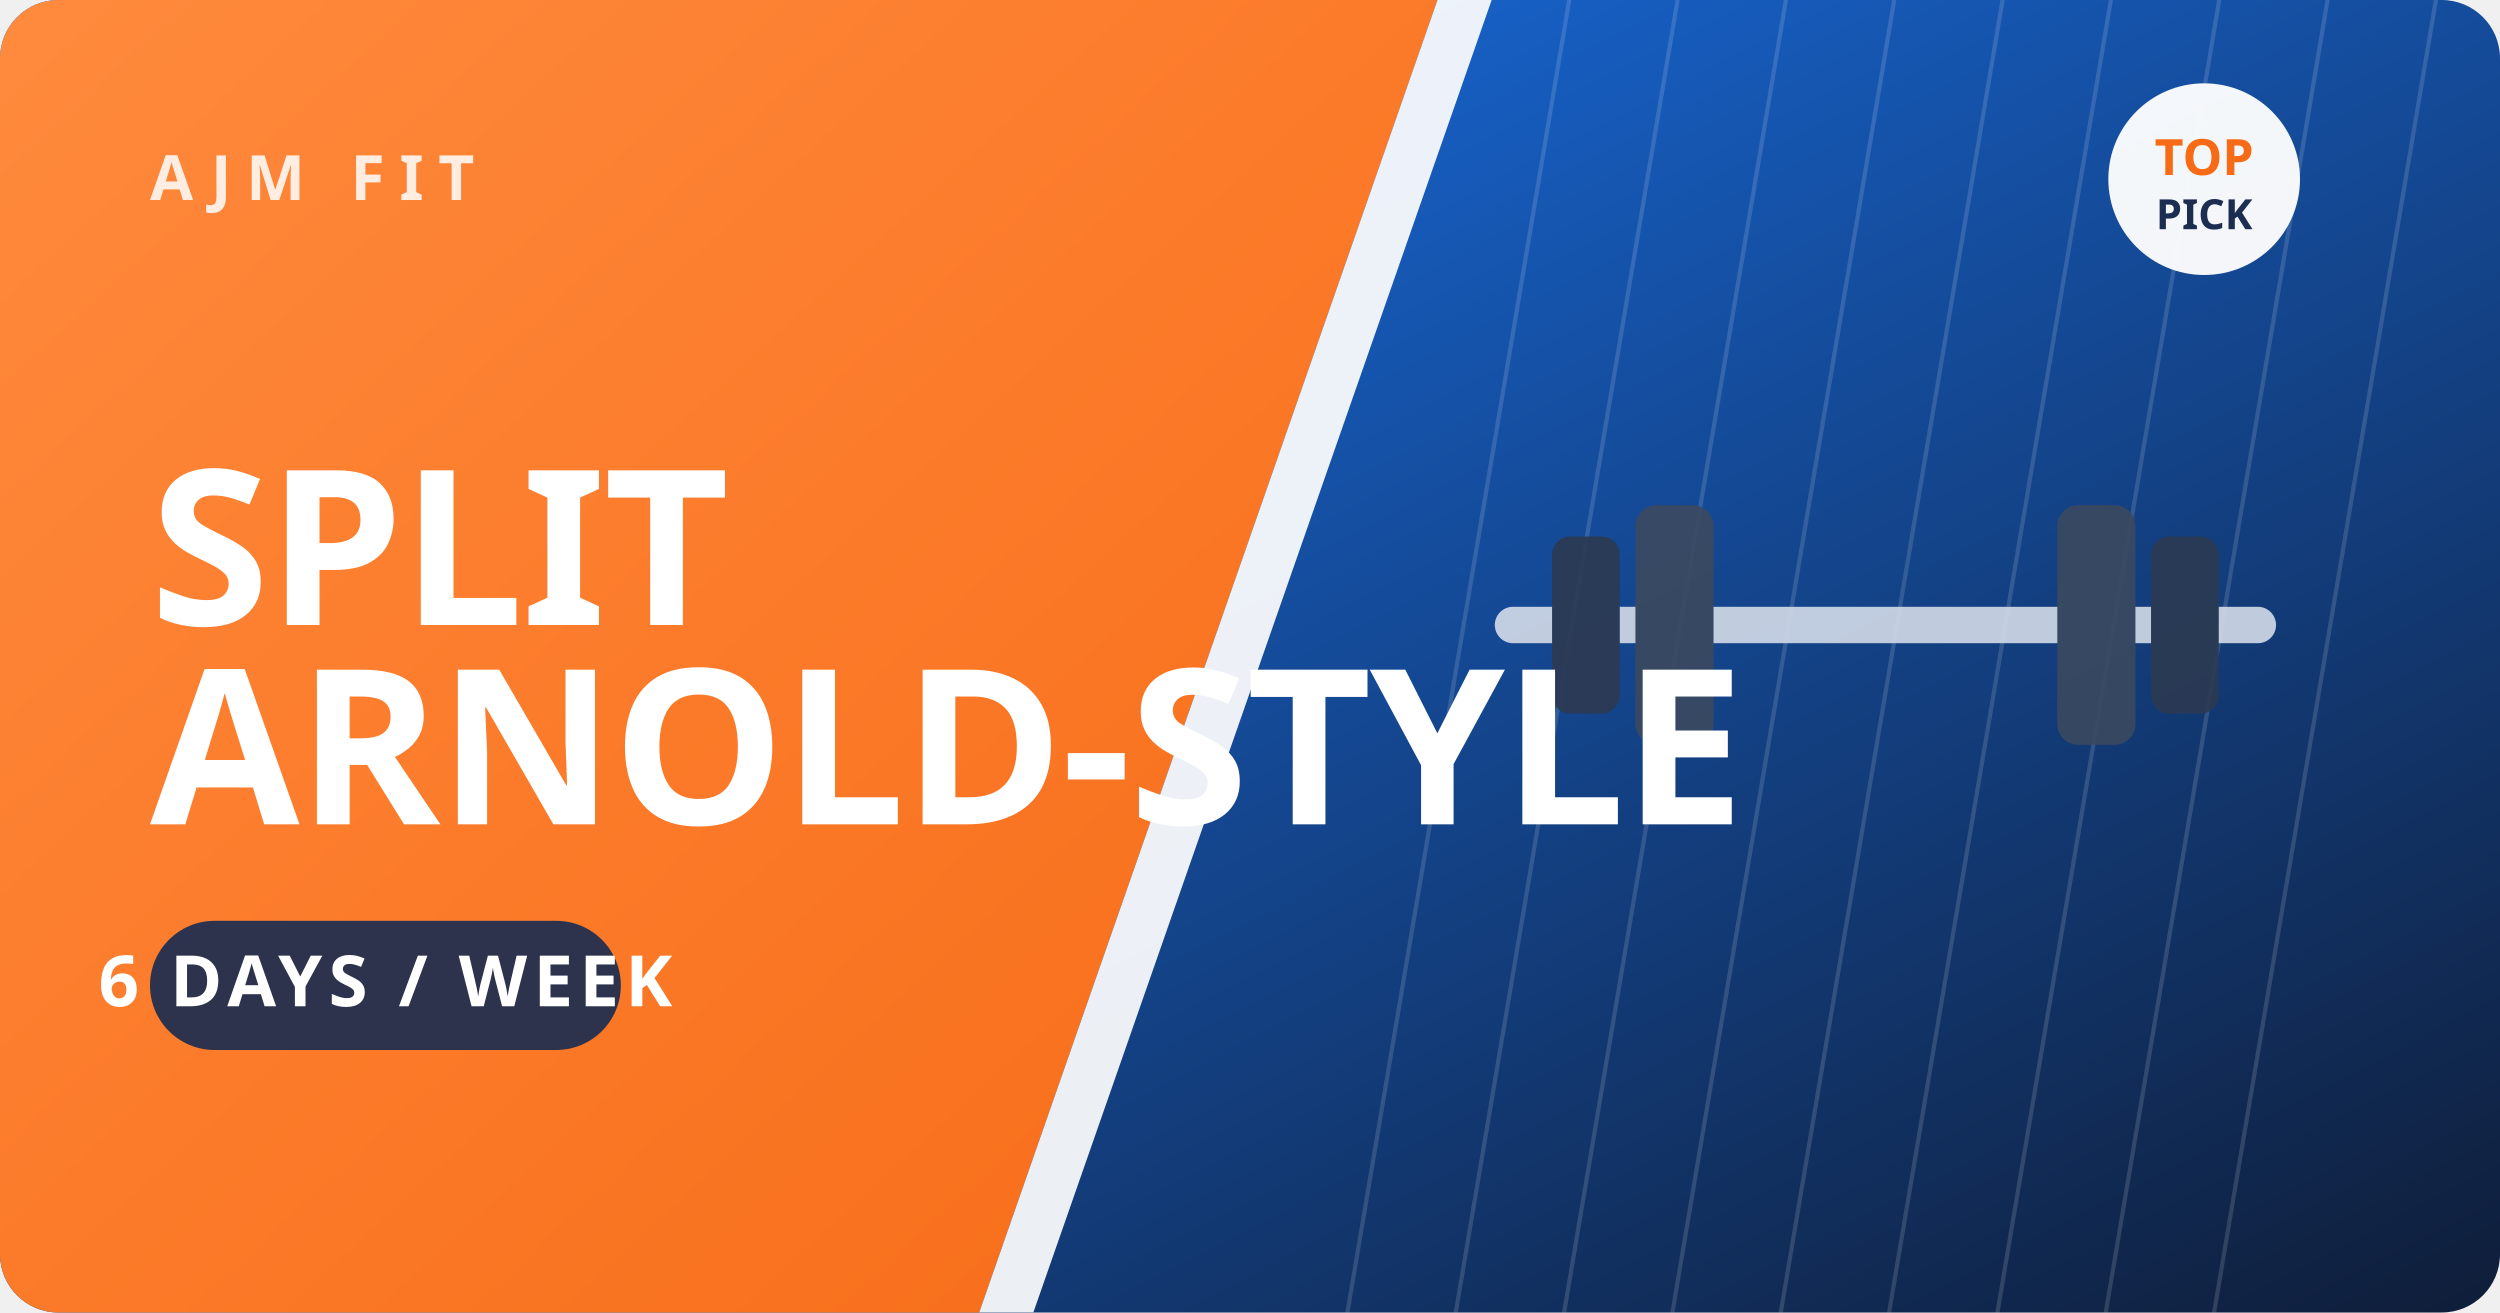
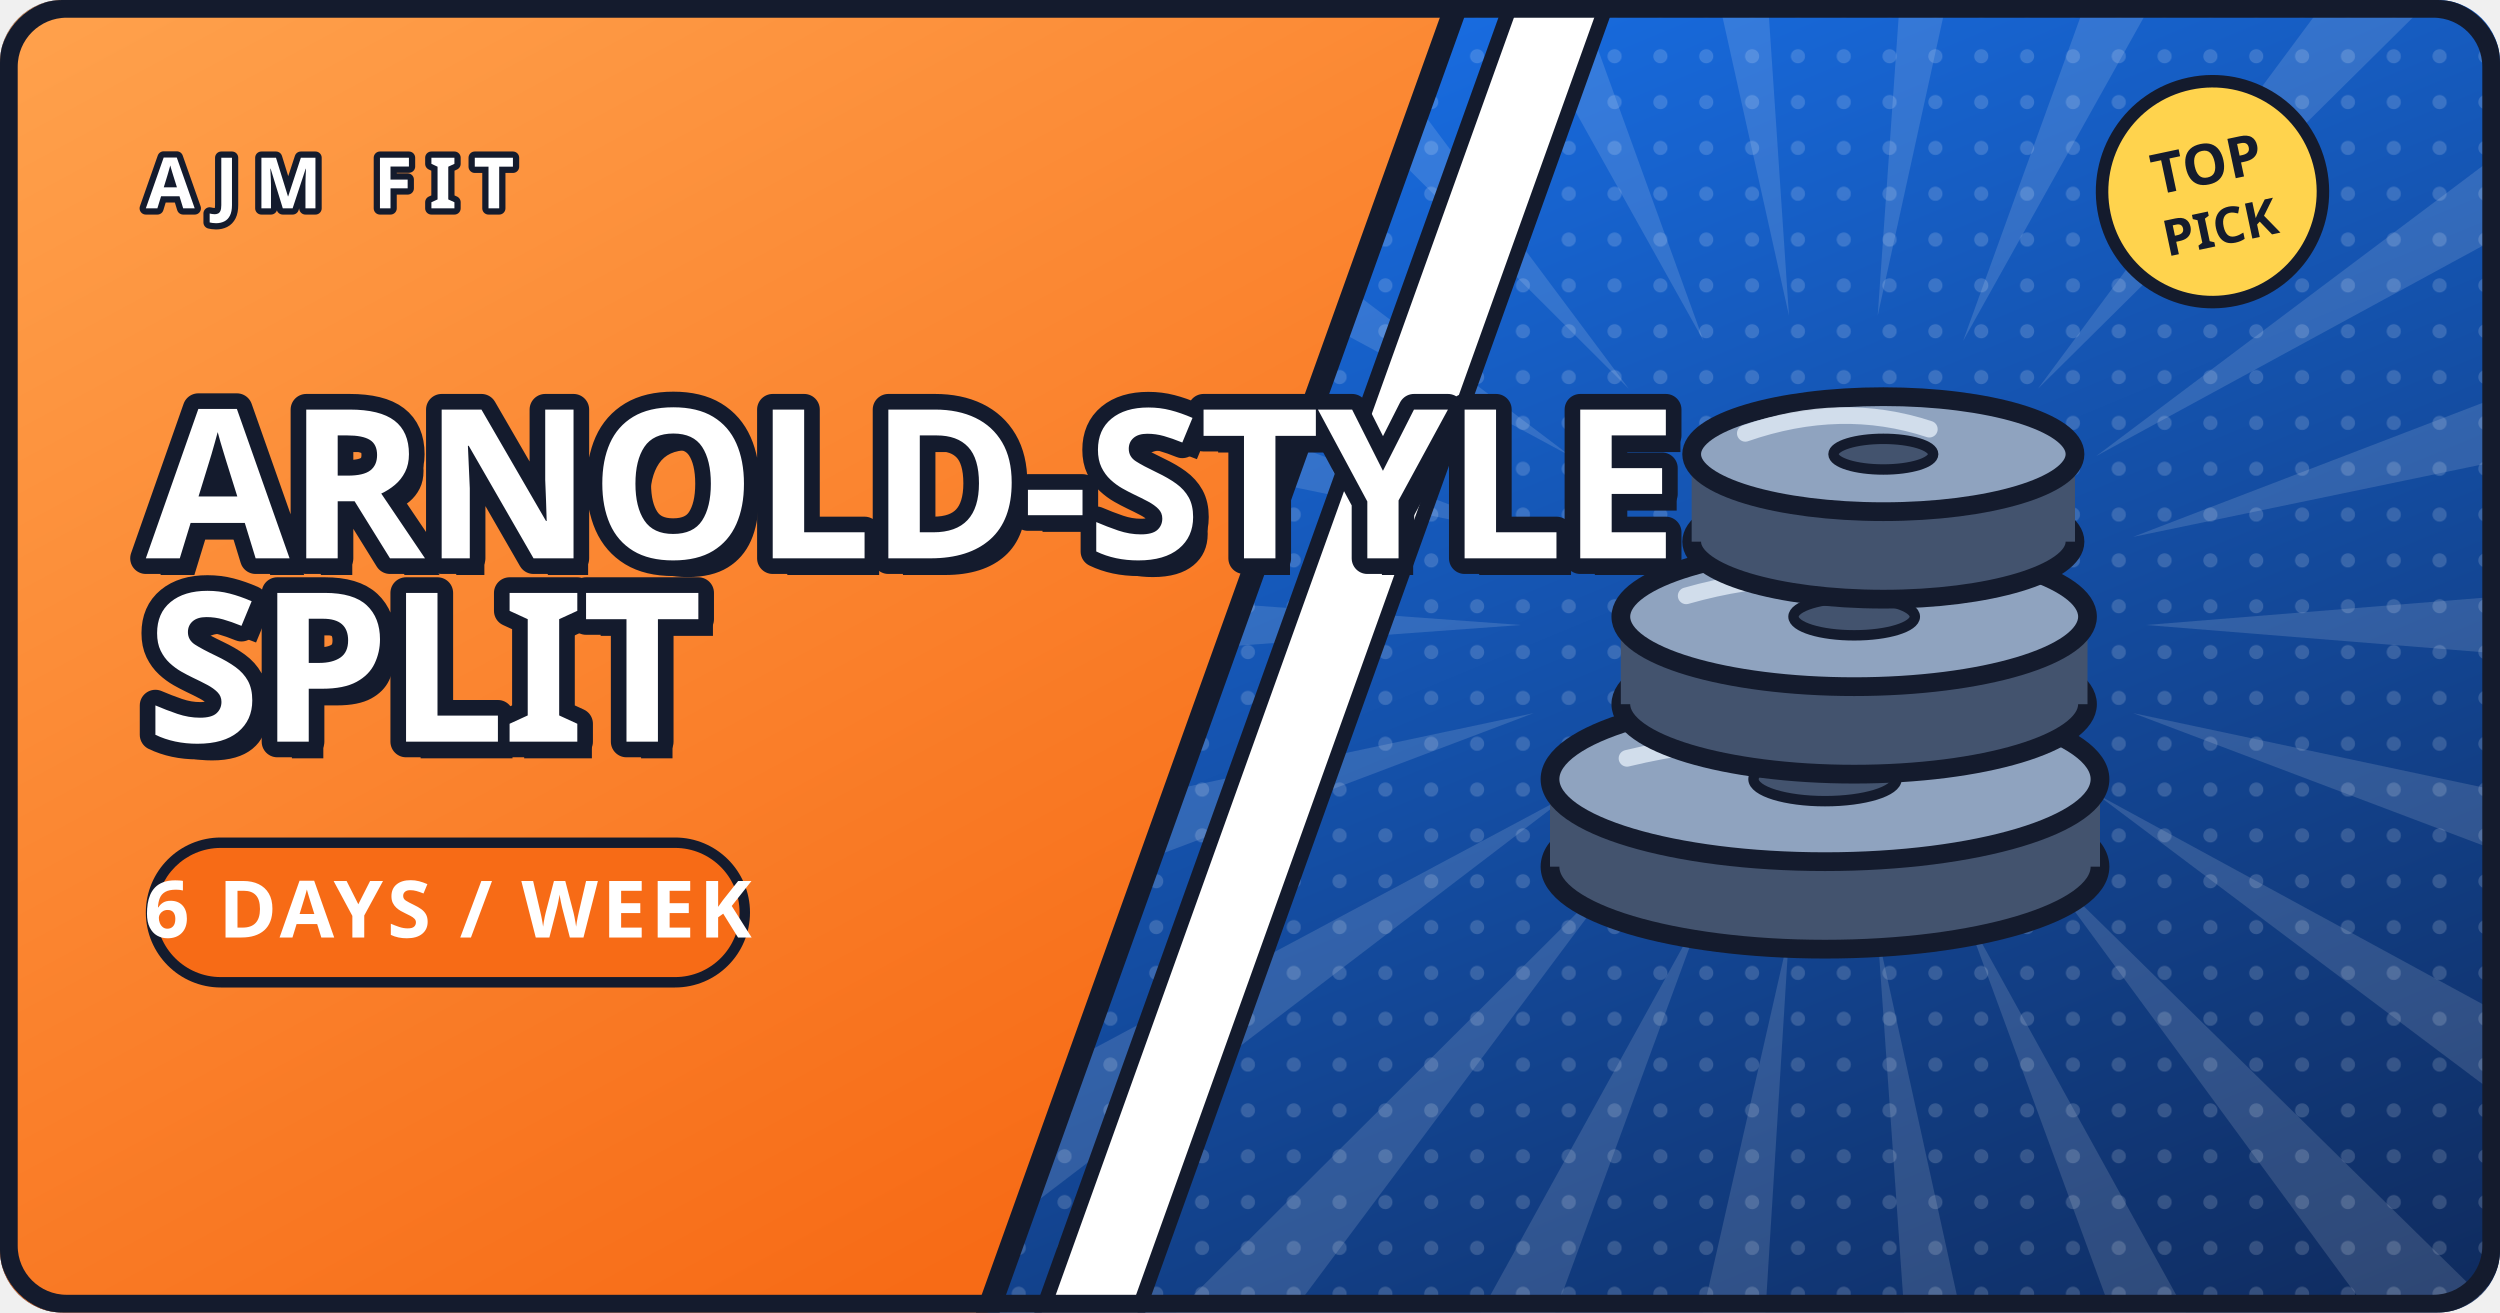
<svg xmlns="http://www.w3.org/2000/svg" viewBox="0 0 1200 630" width="1200" height="630" role="img" aria-label="Arnold-Style Split (6-day)">
  <defs>
-     <linearGradient id="o" x1="0" y1="0" x2="1" y2="1">
-       <stop offset="0" stop-color="#ff8a3d" />
+     <linearGradient id="o" x1="0" y1="0" x2="0.6" y2="1">
+       <stop offset="0" stop-color="#FFA24D" />
      <stop offset="1" stop-color="#F76B16" />
    </linearGradient>
-     <linearGradient id="b" x1="0" y1="0" x2="1" y2="1">
+     <linearGradient id="b" x1="0.2" y1="0" x2="1" y2="1">
      <stop offset="0" stop-color="#1A7BFF" />
-       <stop offset="1" stop-color="#0f1d38" />
+       <stop offset="1" stop-color="#0f2a5c" />
    </linearGradient>
+     <pattern id="dots" width="22" height="22" patternUnits="userSpaceOnUse">
+       <circle cx="5" cy="5" r="3.4" fill="#fff" opacity="0.16" />
+     </pattern>
    <clipPath id="card">
-       <rect width="1200" height="630" rx="28" />
+       <rect width="1200" height="630" rx="30" />
    </clipPath>
  </defs>
  <g clip-path="url(#card)">
    <rect width="1200" height="630" fill="url(#b)" />
-     <path d="M0 0 H690 L470 630 H0 Z" fill="url(#o)" />
-     <path d="M690 0 L716 0 L496 630 L470 630 Z" fill="#ffffff" opacity="0.92" />
-     <g opacity="0.14" fill="none" stroke="#fff" stroke-width="2">
-       <line x1="760" y1="-40" x2="640" y2="670" />
-       <line x1="812" y1="-40" x2="692" y2="670" />
-       <line x1="864" y1="-40" x2="744" y2="670" />
-       <line x1="916" y1="-40" x2="796" y2="670" />
-       <line x1="968" y1="-40" x2="848" y2="670" />
-       <line x1="1020" y1="-40" x2="900" y2="670" />
-       <line x1="1072" y1="-40" x2="952" y2="670" />
-       <line x1="1124" y1="-40" x2="1004" y2="670" />
-       <line x1="1176" y1="-40" x2="1056" y2="670" />
+     <rect width="1200" height="630" fill="url(#dots)" />
+     <g transform="translate(880,300)">
+       <path d="M150.0 0.0 L469.3 25.8 L469.3 -25.8 Z" fill="#fff" opacity="0.13" />
+       <path d="M143.9 42.3 L509.0 180.4 L525.7 123.4 Z" fill="#fff" opacity="0.13" />
+       <path d="M126.2 81.1 L494.3 357.5 L530.5 301.1 Z" fill="#fff" opacity="0.13" />
+       <path d="M98.2 113.4 L287.8 371.6 L326.8 337.7 Z" fill="#fff" opacity="0.13" />
+       <path d="M62.3 136.4 L197.0 502.8 L251.0 478.1 Z" fill="#fff" opacity="0.13" />
+       <path d="M21.3 148.5 L53.5 607.7 L119.9 598.1 Z" fill="#fff" opacity="0.13" />
+       <path d="M-21.3 148.5 L-92.4 460.8 L-41.2 468.2 Z" fill="#fff" opacity="0.13" />
+       <path d="M-62.3 136.4 L-251.0 478.1 L-197.0 502.8 Z" fill="#fff" opacity="0.13" />
+       <path d="M-98.2 113.4 L-424.2 438.4 L-373.5 482.3 Z" fill="#fff" opacity="0.13" />
+       <path d="M-126.2 81.1 L-408.8 232.0 L-380.8 275.5 Z" fill="#fff" opacity="0.13" />
+       <path d="M-143.9 42.3 L-525.7 123.4 L-509.0 180.4 Z" fill="#fff" opacity="0.13" />
+       <path d="M-150.0 0.0 L-609.1 -33.5 L-609.1 33.5 Z" fill="#fff" opacity="0.13" />
+       <path d="M-143.9 -42.3 L-443.0 -157.0 L-457.6 -107.4 Z" fill="#fff" opacity="0.13" />
+       <path d="M-126.2 -81.1 L-437.5 -316.5 L-469.6 -266.5 Z" fill="#fff" opacity="0.13" />
+       <path d="M-98.2 -113.4 L-373.5 -482.3 L-424.2 -438.4 Z" fill="#fff" opacity="0.13" />
+       <path d="M-62.3 -136.4 L-171.4 -437.6 L-218.5 -416.1 Z" fill="#fff" opacity="0.13" />
+       <path d="M-21.3 -148.5 L-47.4 -537.9 L-106.1 -529.5 Z" fill="#fff" opacity="0.13" />
+       <path d="M21.3 -148.5 L119.9 -598.1 L53.5 -607.7 Z" fill="#fff" opacity="0.13" />
+       <path d="M62.3 -136.4 L218.5 -416.1 L171.4 -437.6 Z" fill="#fff" opacity="0.13" />
+       <path d="M98.2 -113.4 L375.5 -388.0 L330.7 -426.9 Z" fill="#fff" opacity="0.13" />
+       <path d="M126.2 -81.1 L530.5 -301.1 L494.3 -357.5 Z" fill="#fff" opacity="0.13" />
+       <path d="M143.9 -42.3 L457.6 -107.4 L443.0 -157.0 Z" fill="#fff" opacity="0.13" />
    </g>
-     <g transform="translate(905,300) scale(1.25)" opacity="0.92">
-       <rect x="-150" y="-7" width="300" height="14" rx="7" fill="#cfd8e6" />
-       <rect x="-128" y="-34" width="26" height="68" rx="7" fill="#2b3a52" />
-       <rect x="-96" y="-46" width="30" height="92" rx="8" fill="#39495f" />
-       <rect x="66" y="-46" width="30" height="92" rx="8" fill="#39495f" />
-       <rect x="102" y="-34" width="26" height="68" rx="7" fill="#2b3a52" />
+     <path d="M0 0 H700 L474 630 H0 Z" fill="url(#o)" />
+     <path d="M700 0 L474 630" fill="none" stroke="#141b2d" stroke-width="11" stroke-linejoin="round" stroke-linecap="round" />
+     <path d="M726 0 L500 630 L546 630 L772 0 Z" fill="#fff" stroke="#141b2d" stroke-width="7" stroke-linejoin="round" stroke-linecap="round" />
+     <g transform="translate(890,300)">
+       <g transform="translate(0,20)">
+         <g transform="translate(-14,70)">
+           <ellipse cx="0" cy="26" rx="132" ry="39.6" fill="#43536e" stroke="#141b2d" stroke-width="9" stroke-linejoin="round" stroke-linecap="round" />
+           <rect x="-132" y="-16" width="264" height="42" fill="#43536e" stroke="#141b2d" stroke-width="0" stroke-linejoin="round" stroke-linecap="round" />
+           <ellipse cx="0" cy="-16" rx="132" ry="39.6" fill="#8FA3BF" stroke="#141b2d" stroke-width="9" stroke-linejoin="round" stroke-linecap="round" />
+           <ellipse cx="0" cy="-16" rx="34.32" ry="10.56" fill="#43536e" stroke="#141b2d" stroke-width="5" stroke-linejoin="round" stroke-linecap="round" />
+           <path d="M-95.04 -26 q 66 -16 126.72 -2" fill="none" stroke="#D8E3F0" stroke-width="8" stroke-linecap="round" opacity="0.9" />
+         </g>
+         <g transform="translate(0,-8)">
+           <ellipse cx="0" cy="26" rx="112" ry="33.6" fill="#43536e" stroke="#141b2d" stroke-width="9" stroke-linejoin="round" stroke-linecap="round" />
+           <rect x="-112" y="-16" width="224" height="42" fill="#43536e" stroke="#141b2d" stroke-width="0" stroke-linejoin="round" stroke-linecap="round" />
+           <ellipse cx="0" cy="-16" rx="112" ry="33.6" fill="#8FA3BF" stroke="#141b2d" stroke-width="9" stroke-linejoin="round" stroke-linecap="round" />
+           <ellipse cx="0" cy="-16" rx="29.12" ry="8.96" fill="#43536e" stroke="#141b2d" stroke-width="5" stroke-linejoin="round" stroke-linecap="round" />
+           <path d="M-80.64 -26 q 56 -16 107.52 -2" fill="none" stroke="#D8E3F0" stroke-width="8" stroke-linecap="round" opacity="0.9" />
+         </g>
+         <g transform="translate(14,-86)">
+           <ellipse cx="0" cy="26" rx="92" ry="27.6" fill="#43536e" stroke="#141b2d" stroke-width="9" stroke-linejoin="round" stroke-linecap="round" />
+           <rect x="-92" y="-16" width="184" height="42" fill="#43536e" stroke="#141b2d" stroke-width="0" stroke-linejoin="round" stroke-linecap="round" />
+           <ellipse cx="0" cy="-16" rx="92" ry="27.6" fill="#8FA3BF" stroke="#141b2d" stroke-width="9" stroke-linejoin="round" stroke-linecap="round" />
+           <ellipse cx="0" cy="-16" rx="23.92" ry="7.36" fill="#43536e" stroke="#141b2d" stroke-width="5" stroke-linejoin="round" stroke-linecap="round" />
+           <path d="M-66.24 -26 q 46 -16 88.32 -2" fill="none" stroke="#D8E3F0" stroke-width="8" stroke-linecap="round" opacity="0.9" />
+         </g>
+       </g>
    </g>
-     <text x="72" y="300" font-family="'Barlow Condensed','Arial Narrow',Haettenschweiler,Impact,sans-serif" font-weight="800" font-size="104" fill="#fff" letter-spacing="-1" style="text-transform:uppercase">
-       <tspan x="72" dy="0">SPLIT</tspan>
-       <tspan x="72" dy="95.68">ARNOLD-STYLE</tspan>
-     </text>
-     <rect x="72" y="442" width="226" height="62" rx="31" fill="#1B2D50" opacity="0.92" />
-     <text x="185" y="483" font-family="'Barlow Condensed','Arial Narrow',Haettenschweiler,Impact,sans-serif" font-weight="700" font-size="34" fill="#fff" text-anchor="middle" letter-spacing="3">6 DAYS / WEEK</text>
-     <text x="72" y="96" font-family="'Barlow Condensed','Arial Narrow',Haettenschweiler,Impact,sans-serif" font-weight="700" font-size="30" fill="#fff" opacity="0.85" letter-spacing="7">AJM FIT</text>
-     <g transform="translate(1058,86)">
-       <circle r="46" fill="#fff" opacity="0.95" />
-       <text y="-2" font-family="'Barlow Condensed','Arial Narrow',Haettenschweiler,Impact,sans-serif" font-weight="800" font-size="24" fill="#F76B16" text-anchor="middle">TOP</text>
-       <text y="24" font-family="'Barlow Condensed','Arial Narrow',Haettenschweiler,Impact,sans-serif" font-weight="700" font-size="20" fill="#1B2D50" text-anchor="middle">PICK</text>
+     <g font-family="'Barlow Condensed','Arial Narrow',Haettenschweiler,Impact,sans-serif" font-weight="800" font-size="100" letter-spacing="-1">
+       <text x="70" y="268" fill="#141b2d" transform="translate(7,8)">
+         <tspan x="70" dy="0">ARNOLD-STYLE</tspan>
+         <tspan x="70" dy="88">SPLIT</tspan>
+       </text>
+       <text x="70" y="268" fill="#fff" stroke="#141b2d" stroke-width="15" stroke-linejoin="round" paint-order="stroke">
+         <tspan x="70" dy="0">ARNOLD-STYLE</tspan>
+         <tspan x="70" dy="88">SPLIT</tspan>
+       </text>
    </g>
+     <g transform="translate(70,402)">
+       <rect width="290" height="72" rx="36" fill="#141b2d" />
+       <rect x="5" y="5" width="280" height="62" rx="31" fill="#F76B16" />
+       <text x="145" y="48" font-family="'Barlow Condensed','Arial Narrow',Haettenschweiler,Impact,sans-serif" font-weight="800" font-size="38" fill="#fff" text-anchor="middle" letter-spacing="2">6 DAYS / WEEK</text>
+     </g>
+     <text x="70" y="100" font-family="'Barlow Condensed','Arial Narrow',Haettenschweiler,Impact,sans-serif" font-weight="800" font-size="34" fill="#fff" letter-spacing="8" stroke="#141b2d" stroke-width="6" paint-order="stroke" stroke-linejoin="round">AJM FIT</text>
+     <g transform="translate(1062,92) rotate(-12)">
+       <circle r="56" fill="#141b2d" />
+       <circle r="50" fill="#FFD34D" />
+       <text y="-4" font-family="'Barlow Condensed','Arial Narrow',Haettenschweiler,Impact,sans-serif" font-weight="800" font-size="27" fill="#141b2d" text-anchor="middle">TOP</text>
+       <text y="26" font-family="'Barlow Condensed','Arial Narrow',Haettenschweiler,Impact,sans-serif" font-weight="800" font-size="24" fill="#141b2d" text-anchor="middle">PICK</text>
+     </g>
+     <rect x="4" y="4" width="1192" height="622" rx="28" fill="none" stroke="#141b2d" stroke-width="9" stroke-linejoin="round" stroke-linecap="round" />
  </g>
</svg>
